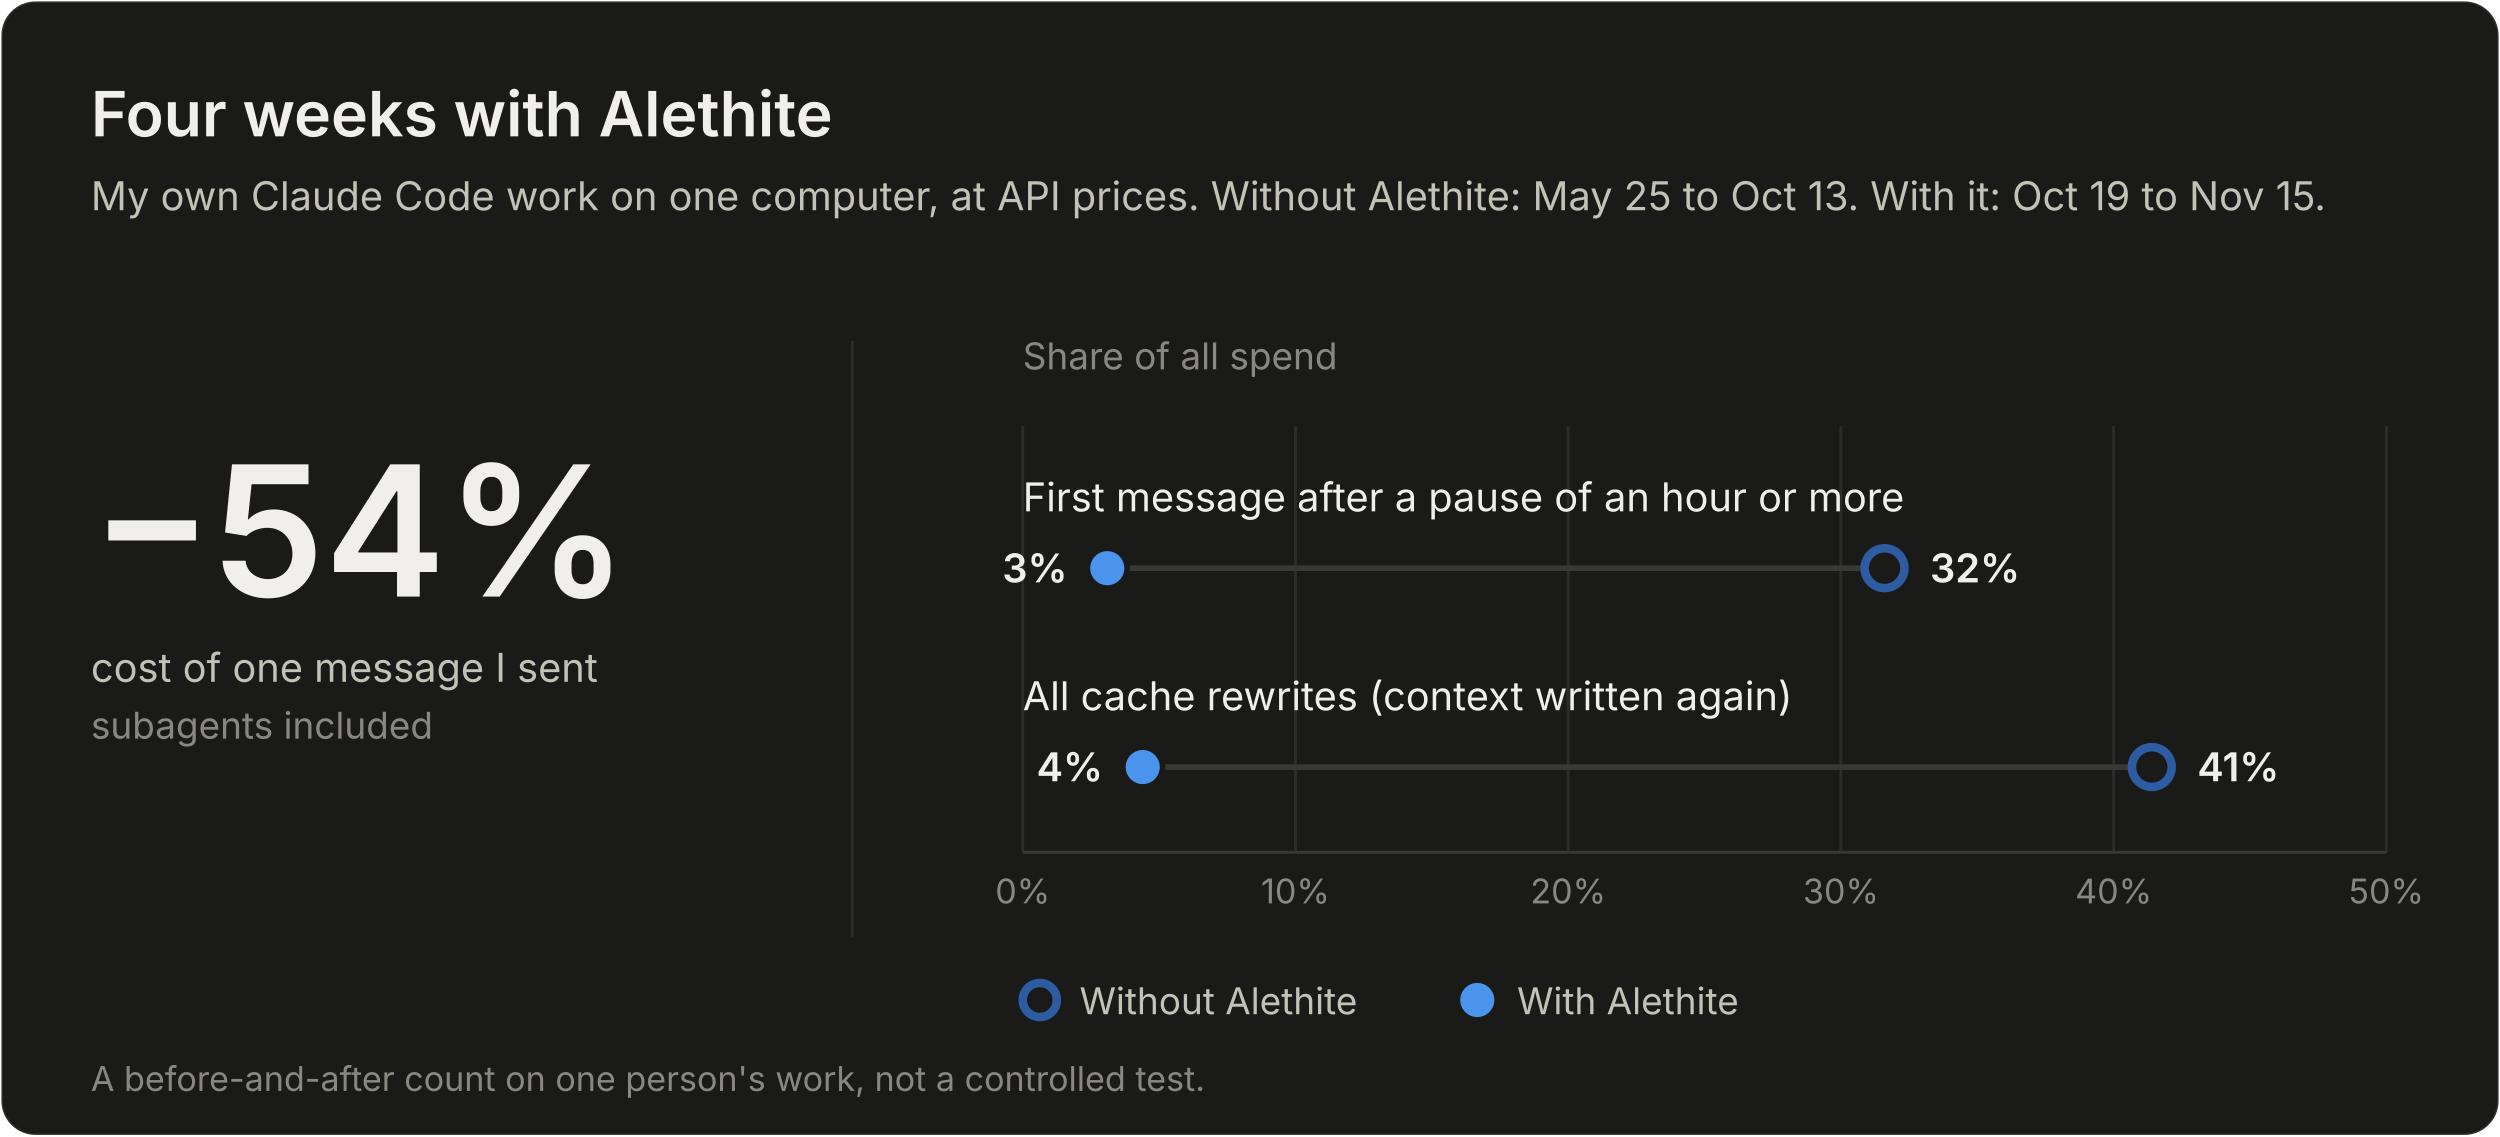
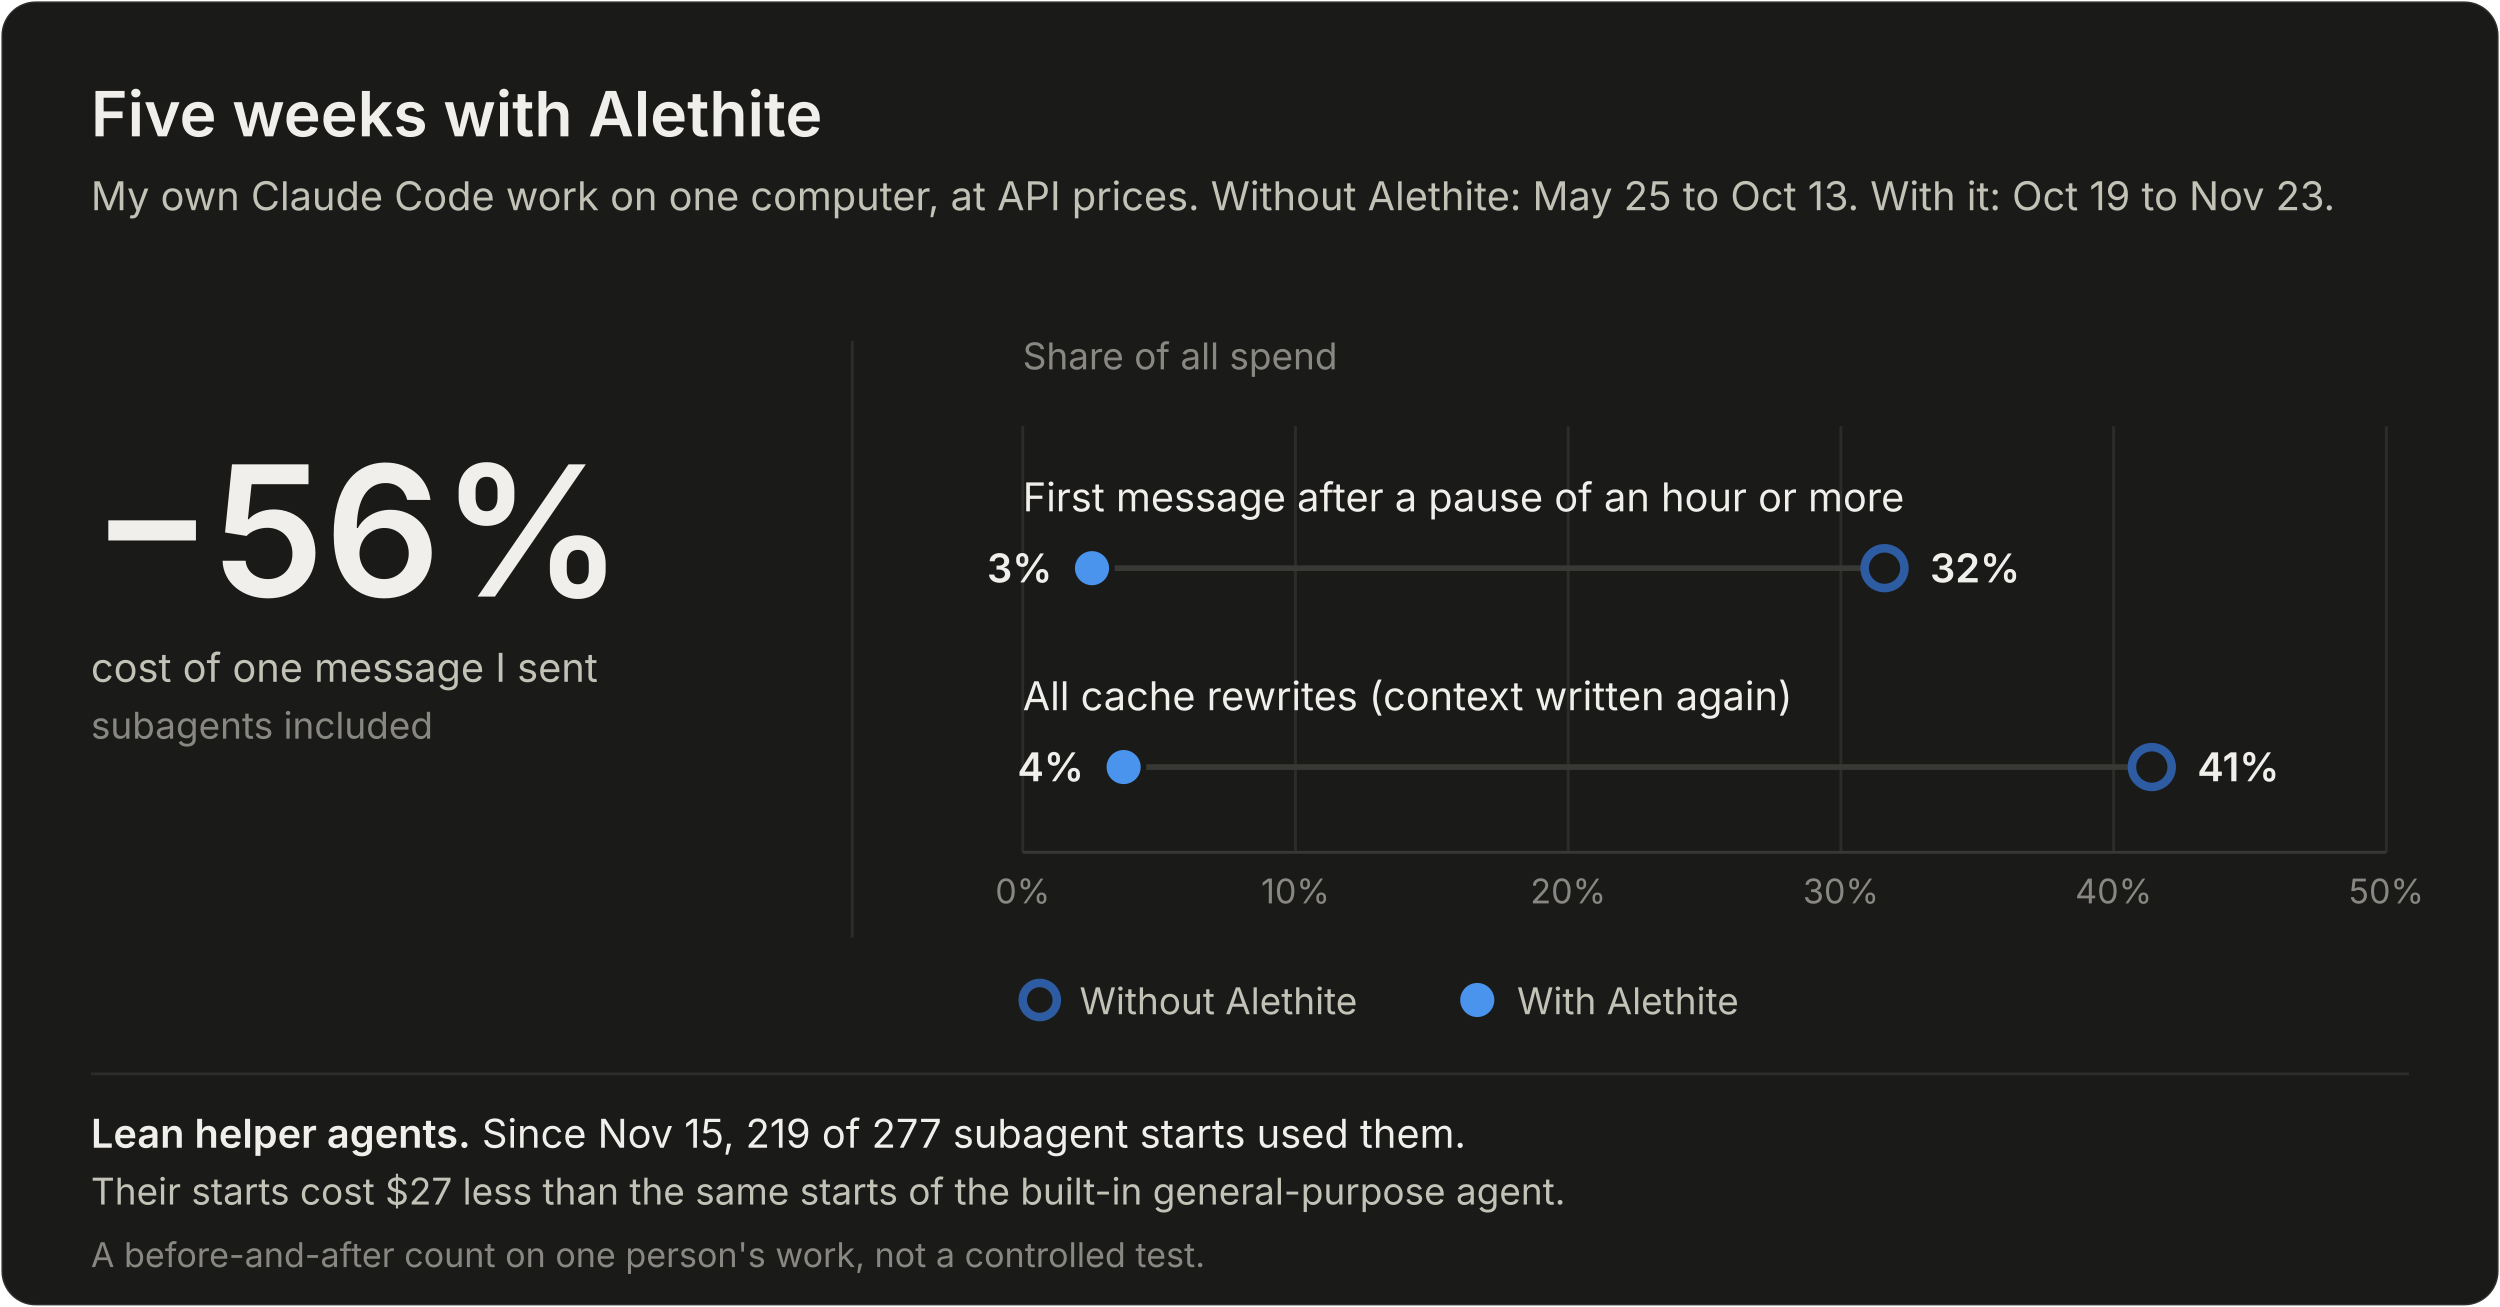
- <svg xmlns="http://www.w3.org/2000/svg" width="880" height="400" viewBox="0 0 880 400" font-family="system-ui, -apple-system, Segoe UI, sans-serif" role="img" aria-label="Four weeks with Alethite: one message cost 54% less. The first message after an hour-long pause fell from 32% to 3% of all spend. Cache rewrites fell from 41% to 4%.">
-   <rect x="0.5" y="0.5" width="879" height="399" rx="12" fill="#1a1a19" stroke="rgba(255,255,255,0.10)" />
-   <text x="32" y="48" font-size="22" font-weight="600" fill="#f0efec">Four weeks with Alethite</text>
-   <text x="32" y="74" font-size="14" fill="#c3c2b7">My own Claude Code work on one computer, at API prices. Without Alethite: May 25 to Oct 13. With it: Oct 19 to Nov 15.</text>
-   <text x="32" y="210" font-size="64" font-weight="600" fill="#f0efec">−54%</text>
+ <svg xmlns="http://www.w3.org/2000/svg" width="880" height="460" viewBox="0 0 880 460" font-family="system-ui, -apple-system, Segoe UI, sans-serif" role="img" aria-label="Five weeks with Alethite. One message cost 56% less. The first message after an hour-long pause fell from 32% to 3% of all spend, cache rewrites from 41% to 4%. Since Nov 15, 219 of 277 subagent starts used lean agents and cost $27 less than general-purpose starts.">
+   <rect x="0.5" y="0.5" width="879" height="459" rx="12" fill="#1a1a19" stroke="rgba(255,255,255,0.10)" />
+   <text x="32" y="48" font-size="22" font-weight="600" fill="#f0efec">Five weeks with Alethite</text>
+   <text x="32" y="74" font-size="14" fill="#c3c2b7">My own Claude Code work on one computer, at API prices. Without Alethite: May 25 to Oct 13. With it: Oct 19 to Nov 23.</text>
+   <text x="32" y="210" font-size="64" font-weight="600" fill="#f0efec">−56%</text>
  <text x="32" y="240" font-size="14" fill="#c3c2b7">cost of one message I sent</text>
  <text x="32" y="260" font-size="13" fill="#898781">subagents included</text>
  <line x1="300" y1="120" x2="300" y2="330" stroke="#2c2c2a" />
  <text x="360" y="130" font-size="13" fill="#898781">Share of all spend</text>
  <line x1="360.0" y1="150" x2="360.0" y2="300" stroke="#2c2c2a" />
  <text x="360.0" y="318" font-size="12" text-anchor="middle" fill="#898781">0%</text>
  <line x1="456.0" y1="150" x2="456.0" y2="300" stroke="#2c2c2a" />
  <text x="456.0" y="318" font-size="12" text-anchor="middle" fill="#898781">10%</text>
  <line x1="552.0" y1="150" x2="552.0" y2="300" stroke="#2c2c2a" />
  <text x="552.0" y="318" font-size="12" text-anchor="middle" fill="#898781">20%</text>
  <line x1="648.0" y1="150" x2="648.0" y2="300" stroke="#2c2c2a" />
  <text x="648.0" y="318" font-size="12" text-anchor="middle" fill="#898781">30%</text>
  <line x1="744.0" y1="150" x2="744.0" y2="300" stroke="#2c2c2a" />
  <text x="744.0" y="318" font-size="12" text-anchor="middle" fill="#898781">40%</text>
  <line x1="840.0" y1="150" x2="840.0" y2="300" stroke="#2c2c2a" />
  <text x="840.0" y="318" font-size="12" text-anchor="middle" fill="#898781">50%</text>
  <line x1="360" y1="300" x2="840" y2="300" stroke="#383835" />
  <text x="360" y="180" font-size="14" fill="#f0efec">First message after a pause of an hour or more</text>
-   <line x1="389.76" y1="200" x2="663.36" y2="200" stroke="#383835" stroke-width="2" />
+   <line x1="384.384" y1="200" x2="663.36" y2="200" stroke="#383835" stroke-width="2" />
  <circle cx="663.36" cy="200" r="7" fill="#1a1a19" stroke="#2e5ca3" stroke-width="3" />
-   <circle cx="389.76" cy="200" r="7" fill="#4a94ee" stroke="#1a1a19" stroke-width="2" />
+   <circle cx="384.384" cy="200" r="7" fill="#4a94ee" stroke="#1a1a19" stroke-width="2" />
  <text x="679.36" y="205" font-size="14" font-weight="600" fill="#f0efec">32%</text>
-   <text x="375.76" y="205" font-size="14" font-weight="600" text-anchor="end" fill="#f0efec">3%</text>
+   <text x="370.384" y="205" font-size="14" font-weight="600" text-anchor="end" fill="#f0efec">3%</text>
  <text x="360" y="250" font-size="14" fill="#f0efec">All cache rewrites (context written again)</text>
-   <line x1="402.24" y1="270" x2="757.44" y2="270" stroke="#383835" stroke-width="2" />
+   <line x1="395.52" y1="270" x2="757.44" y2="270" stroke="#383835" stroke-width="2" />
  <circle cx="757.44" cy="270" r="7" fill="#1a1a19" stroke="#2e5ca3" stroke-width="3" />
-   <circle cx="402.24" cy="270" r="7" fill="#4a94ee" stroke="#1a1a19" stroke-width="2" />
+   <circle cx="395.52" cy="270" r="7" fill="#4a94ee" stroke="#1a1a19" stroke-width="2" />
  <text x="773.44" y="275" font-size="14" font-weight="600" fill="#f0efec">41%</text>
-   <text x="388.24" y="275" font-size="14" font-weight="600" text-anchor="end" fill="#f0efec">4%</text>
+   <text x="381.52" y="275" font-size="14" font-weight="600" text-anchor="end" fill="#f0efec">4%</text>
  <circle cx="366" cy="352" r="6" fill="#1a1a19" stroke="#2e5ca3" stroke-width="3" />
  <text x="380" y="357" font-size="13" fill="#c3c2b7">Without Alethite</text>
  <circle cx="520" cy="352" r="6" fill="#4a94ee" />
  <text x="534" y="357" font-size="13" fill="#c3c2b7">With Alethite</text>
-   <text x="32" y="384" font-size="12" fill="#898781">A before-and-after count on one person's work, not a controlled test.</text>
+   <line x1="32" y1="378" x2="848" y2="378" stroke="#2c2c2a" />
+   <text x="32" y="404" font-size="14" fill="#f0efec">
+     <tspan font-weight="600">Lean helper agents.</tspan> Since Nov 15, 219 of 277 subagent starts used them.</text>
+   <text x="32" y="424" font-size="13" fill="#c3c2b7">Their starts cost $27 less than the same starts of the built-in general-purpose agent.</text>
+   <text x="32" y="446" font-size="12" fill="#898781">A before-and-after count on one person's work, not a controlled test.</text>
</svg>
